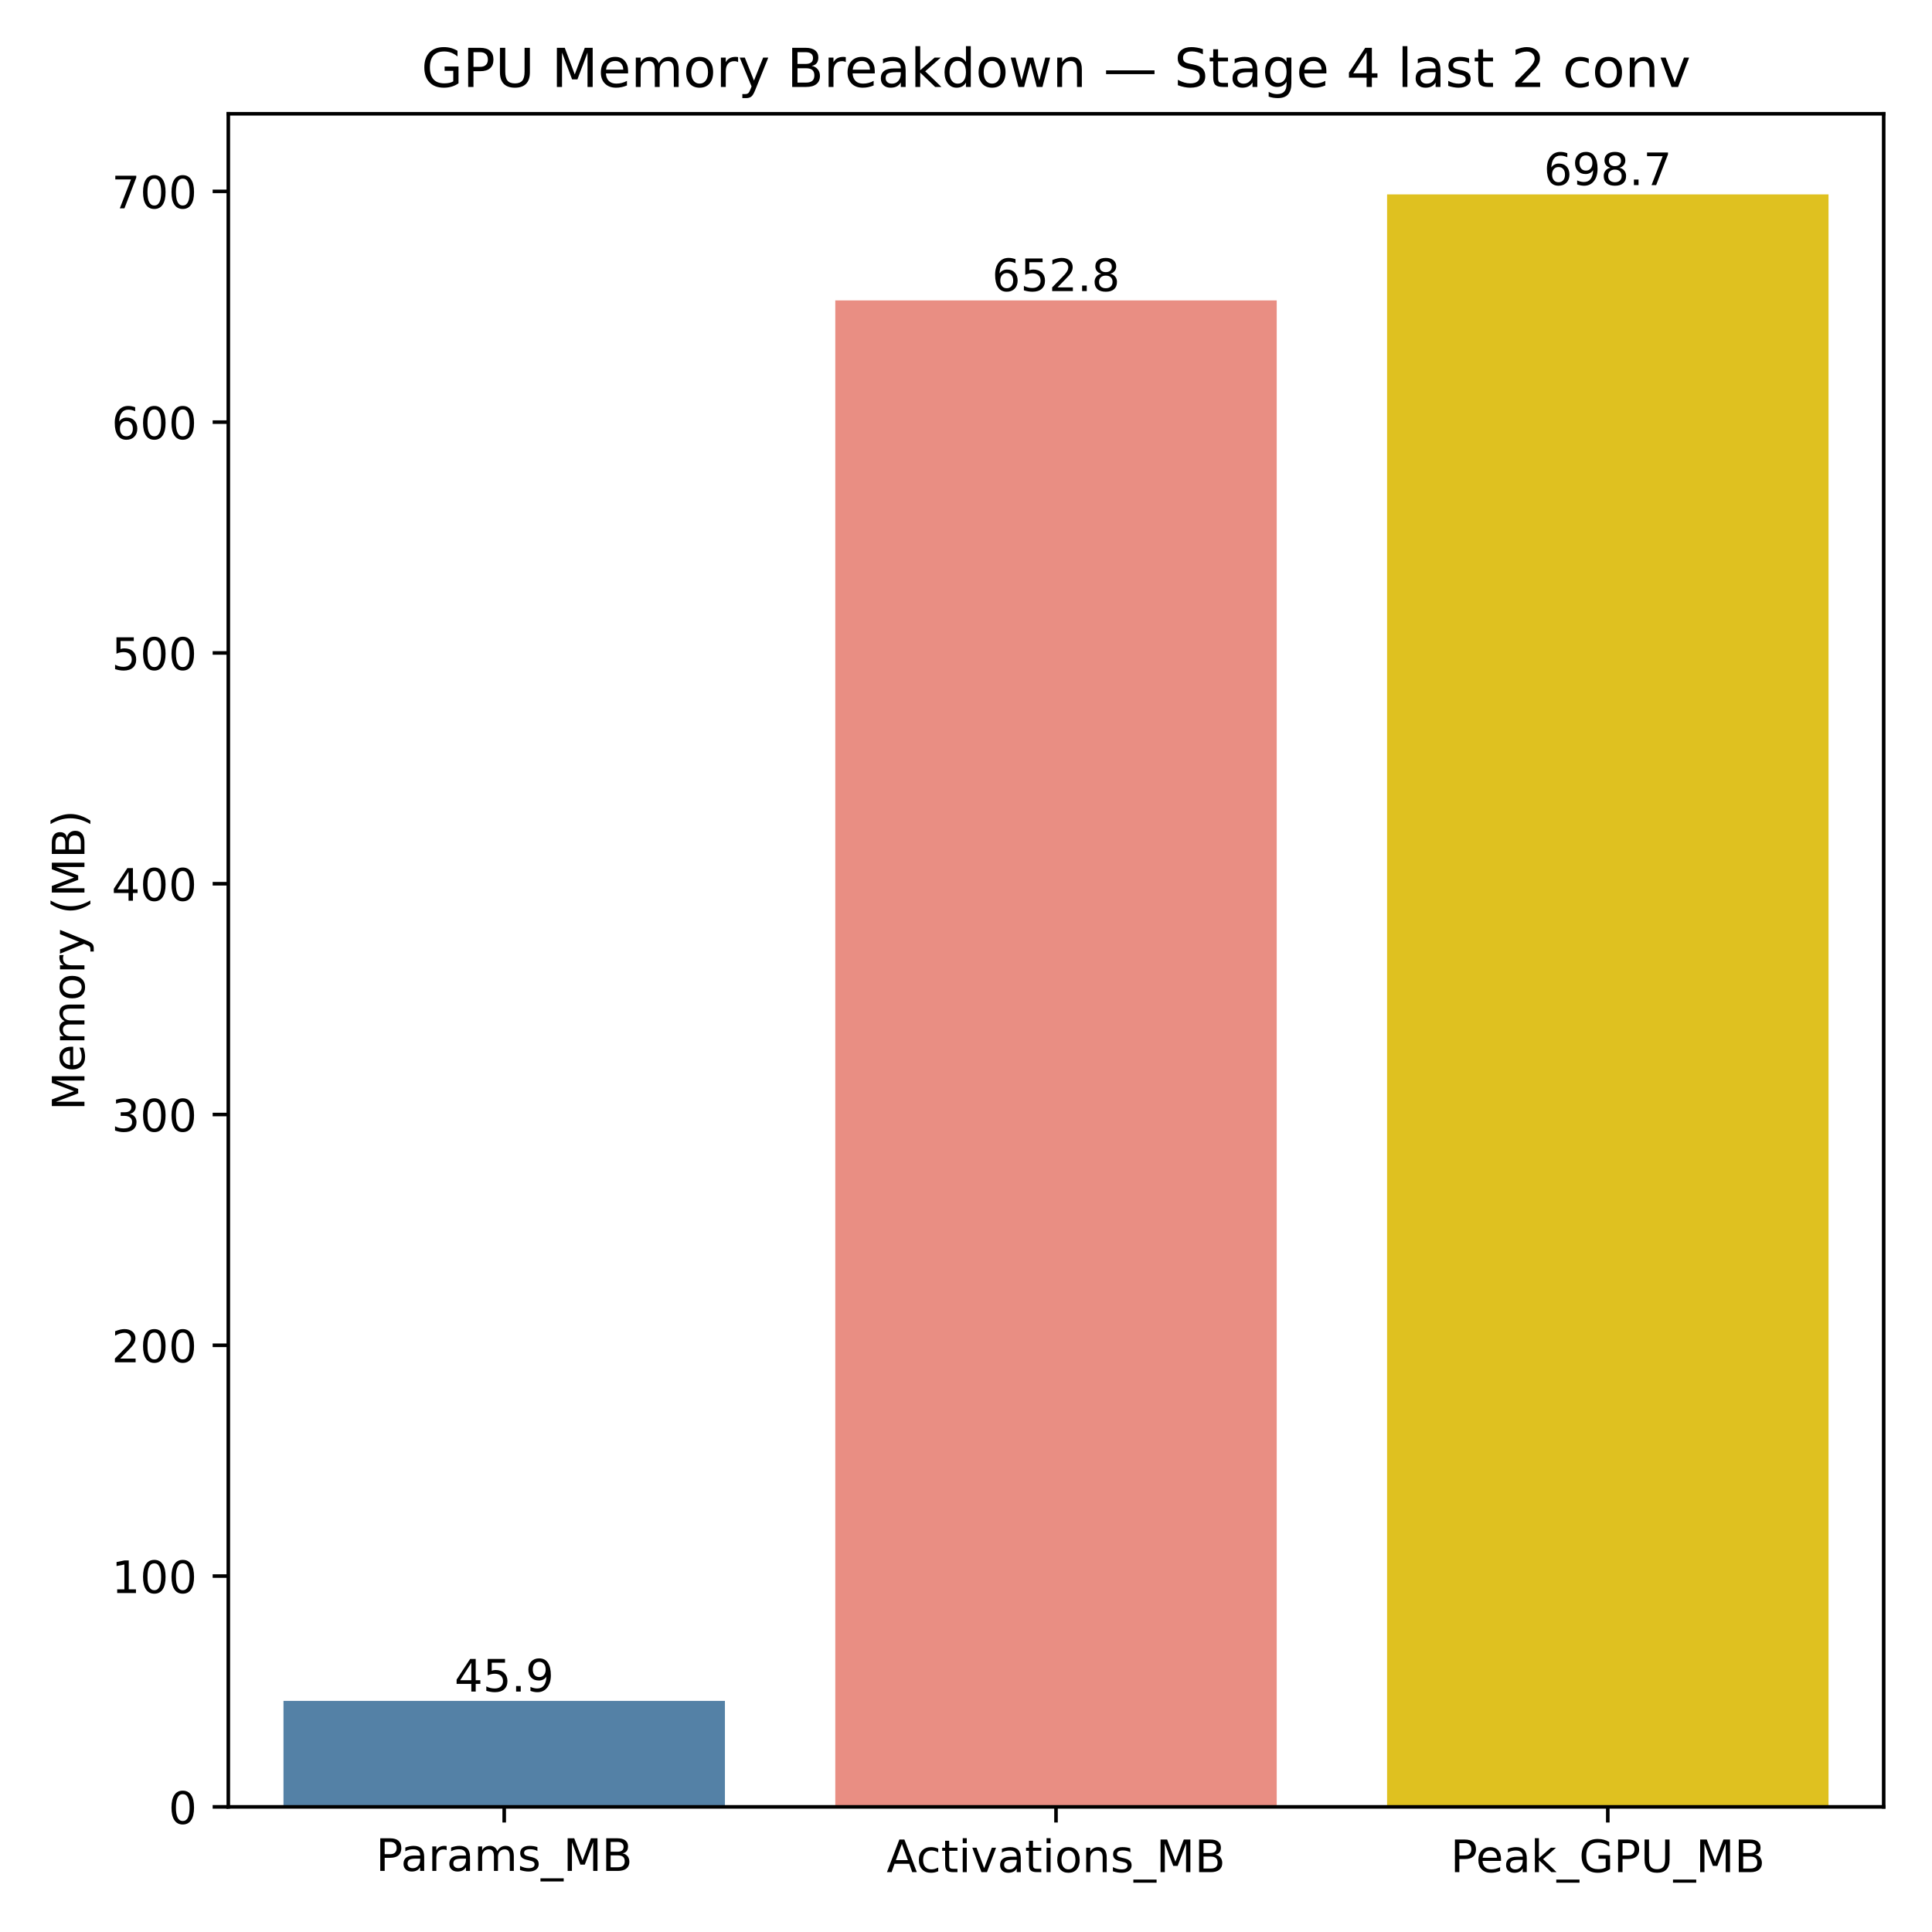
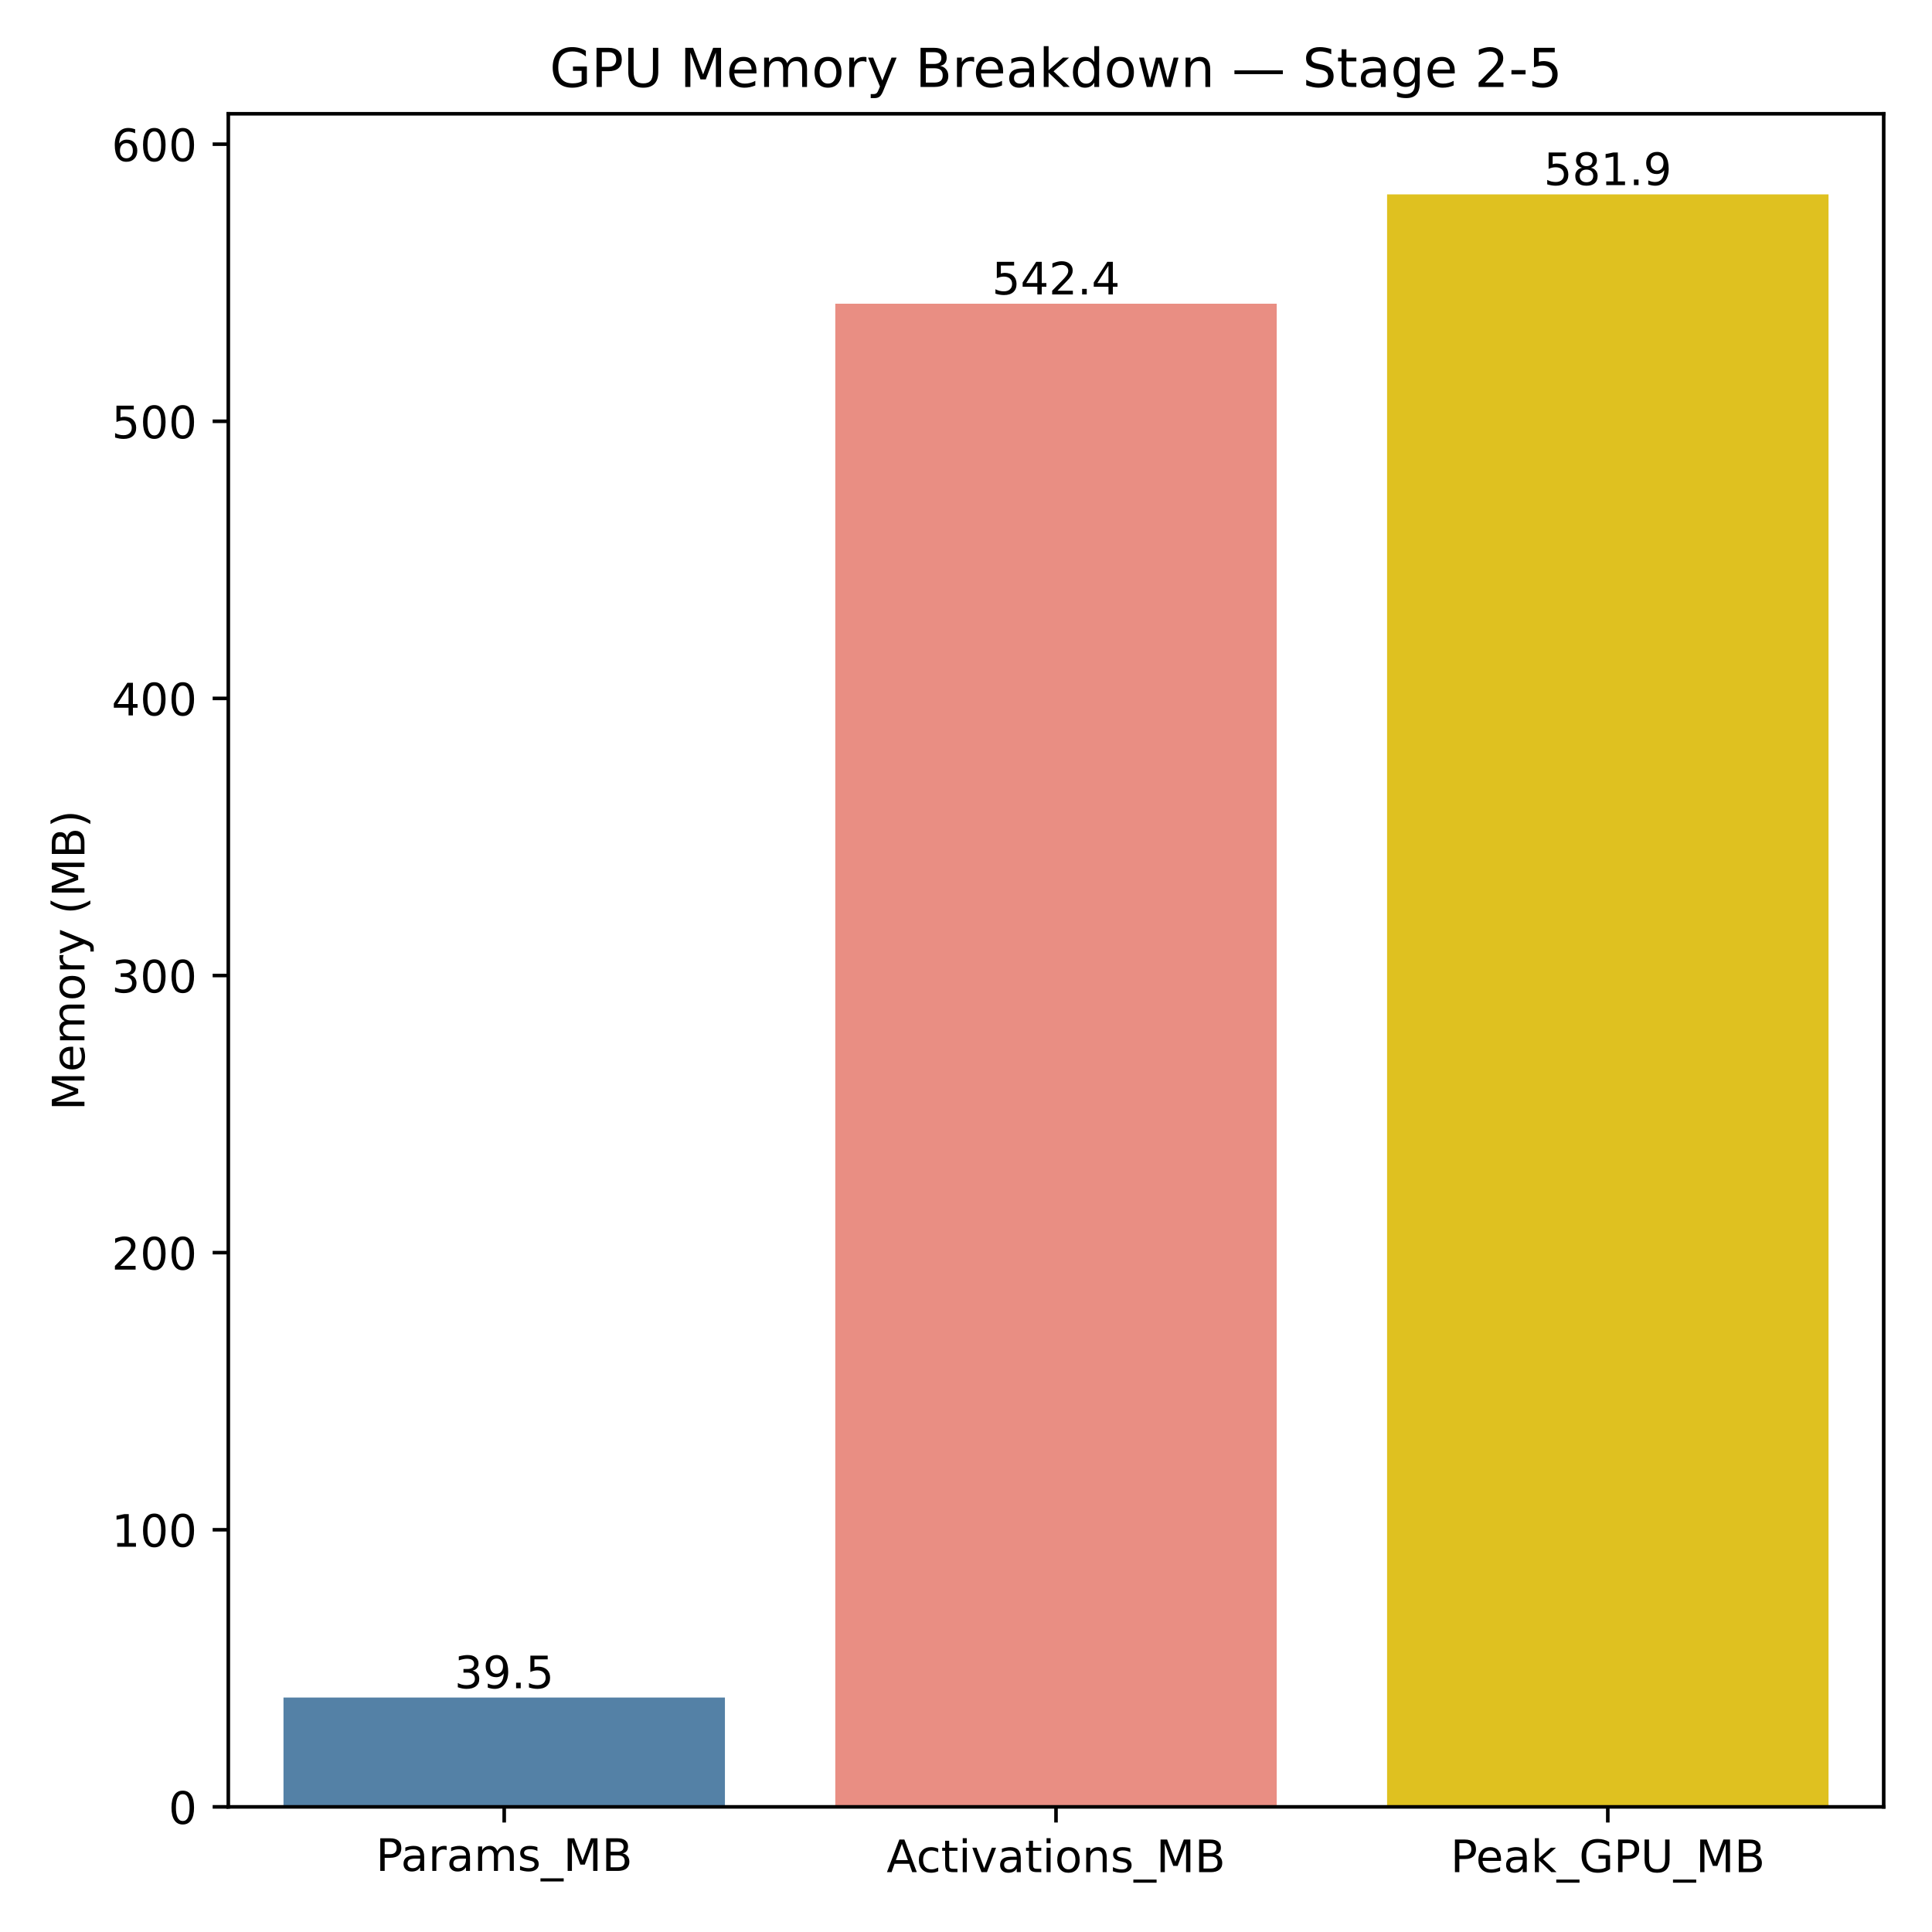
<svg xmlns="http://www.w3.org/2000/svg" xmlns:xlink="http://www.w3.org/1999/xlink" width="432pt" height="432pt" viewBox="0 0 432 432" version="1.1">
  <defs>
    <style type="text/css">*{stroke-linejoin: round; stroke-linecap: butt}</style>
  </defs>
  <g id="figure_1">
    <g id="patch_1">
      <path d="M 0 432  L 432 432  L 432 0  L 0 0  z " style="fill: #ffffff" />
    </g>
    <g id="axes_1">
      <g id="patch_2">
        <path d="M 51.05 404.019  L 421.2 404.019  L 421.2 25.44  L 51.05 25.44  z " style="fill: #ffffff" />
      </g>
      <g id="patch_3">
-         <path d="M 63.388 404.019  L 162.095 404.019  L 162.095 380.318  L 63.388 380.318  z " clip-path="url(#p3852031266)" style="fill: #5481a6" />
+         <path d="M 63.388 404.019  L 162.095 404.019  L 162.095 379.573  L 63.388 379.573  z " clip-path="url(#pa851dd2b0b)" style="fill: #5481a6" />
      </g>
      <g id="patch_4">
-         <path d="M 186.772 404.019  L 285.478 404.019  L 285.478 67.168  L 186.772 67.168  z " clip-path="url(#p3852031266)" style="fill: #e98e83" />
+         <path d="M 186.772 404.019  L 285.478 404.019  L 285.478 67.913  L 186.772 67.913  z " clip-path="url(#pa851dd2b0b)" style="fill: #e98e83" />
      </g>
      <g id="patch_5">
-         <path d="M 310.155 404.019  L 408.862 404.019  L 408.862 43.468  L 310.155 43.468  z " clip-path="url(#p3852031266)" style="fill: #dfc120" />
+         <path d="M 310.155 404.019  L 408.862 404.019  L 408.862 43.468  L 310.155 43.468  z " clip-path="url(#pa851dd2b0b)" style="fill: #dfc120" />
      </g>
      <g id="matplotlib.axis_1">
        <g id="xtick_1">
          <g id="line2d_1">
            <defs>
-               <path id="m371b051f26" d="M 0 0  L 0 3.5  " style="stroke: #000000; stroke-width: 0.8" />
+               <path id="m341313f82e" d="M 0 0  L 0 3.5  " style="stroke: #000000; stroke-width: 0.8" />
            </defs>
            <g>
-               <use xlink:href="#m371b051f26" x="112.742" y="404.019" style="stroke: #000000; stroke-width: 0.8" />
+               <use xlink:href="#m341313f82e" x="112.742" y="404.019" style="stroke: #000000; stroke-width: 0.8" />
            </g>
          </g>
          <g id="text_1">
            <g transform="translate(84.0487 418.3391) scale(0.1 -0.1)">
              <defs>
                <path id="DejaVuSans-50" d="M 1259 4147  L 1259 2394  L 2053 2394  Q 2494 2394 2734 2622  Q 2975 2850 2975 3272  Q 2975 3691 2734 3919  Q 2494 4147 2053 4147  L 1259 4147  z M 628 4666  L 2053 4666  Q 2838 4666 3239 4311  Q 3641 3956 3641 3272  Q 3641 2581 3239 2228  Q 2838 1875 2053 1875  L 1259 1875  L 1259 0  L 628 0  L 628 4666  z " transform="scale(0.015625)" />
                <path id="DejaVuSans-61" d="M 2194 1759  Q 1497 1759 1228 1600  Q 959 1441 959 1056  Q 959 750 1161 570  Q 1363 391 1709 391  Q 2188 391 2477 730  Q 2766 1069 2766 1631  L 2766 1759  L 2194 1759  z M 3341 1997  L 3341 0  L 2766 0  L 2766 531  Q 2569 213 2275 61  Q 1981 -91 1556 -91  Q 1019 -91 701 211  Q 384 513 384 1019  Q 384 1609 779 1909  Q 1175 2209 1959 2209  L 2766 2209  L 2766 2266  Q 2766 2663 2505 2880  Q 2244 3097 1772 3097  Q 1472 3097 1187 3025  Q 903 2953 641 2809  L 641 3341  Q 956 3463 1253 3523  Q 1550 3584 1831 3584  Q 2591 3584 2966 3190  Q 3341 2797 3341 1997  z " transform="scale(0.015625)" />
                <path id="DejaVuSans-72" d="M 2631 2963  Q 2534 3019 2420 3045  Q 2306 3072 2169 3072  Q 1681 3072 1420 2755  Q 1159 2438 1159 1844  L 1159 0  L 581 0  L 581 3500  L 1159 3500  L 1159 2956  Q 1341 3275 1631 3429  Q 1922 3584 2338 3584  Q 2397 3584 2469 3576  Q 2541 3569 2628 3553  L 2631 2963  z " transform="scale(0.015625)" />
                <path id="DejaVuSans-6d" d="M 3328 2828  Q 3544 3216 3844 3400  Q 4144 3584 4550 3584  Q 5097 3584 5394 3201  Q 5691 2819 5691 2113  L 5691 0  L 5113 0  L 5113 2094  Q 5113 2597 4934 2840  Q 4756 3084 4391 3084  Q 3944 3084 3684 2787  Q 3425 2491 3425 1978  L 3425 0  L 2847 0  L 2847 2094  Q 2847 2600 2669 2842  Q 2491 3084 2119 3084  Q 1678 3084 1418 2786  Q 1159 2488 1159 1978  L 1159 0  L 581 0  L 581 3500  L 1159 3500  L 1159 2956  Q 1356 3278 1631 3431  Q 1906 3584 2284 3584  Q 2666 3584 2933 3390  Q 3200 3197 3328 2828  z " transform="scale(0.015625)" />
                <path id="DejaVuSans-73" d="M 2834 3397  L 2834 2853  Q 2591 2978 2328 3040  Q 2066 3103 1784 3103  Q 1356 3103 1142 2972  Q 928 2841 928 2578  Q 928 2378 1081 2264  Q 1234 2150 1697 2047  L 1894 2003  Q 2506 1872 2764 1633  Q 3022 1394 3022 966  Q 3022 478 2636 193  Q 2250 -91 1575 -91  Q 1294 -91 989 -36  Q 684 19 347 128  L 347 722  Q 666 556 975 473  Q 1284 391 1588 391  Q 1994 391 2212 530  Q 2431 669 2431 922  Q 2431 1156 2273 1281  Q 2116 1406 1581 1522  L 1381 1569  Q 847 1681 609 1914  Q 372 2147 372 2553  Q 372 3047 722 3315  Q 1072 3584 1716 3584  Q 2034 3584 2315 3537  Q 2597 3491 2834 3397  z " transform="scale(0.015625)" />
                <path id="DejaVuSans-5f" d="M 3263 -1063  L 3263 -1509  L -63 -1509  L -63 -1063  L 3263 -1063  z " transform="scale(0.015625)" />
                <path id="DejaVuSans-4d" d="M 628 4666  L 1569 4666  L 2759 1491  L 3956 4666  L 4897 4666  L 4897 0  L 4281 0  L 4281 4097  L 3078 897  L 2444 897  L 1241 4097  L 1241 0  L 628 0  L 628 4666  z " transform="scale(0.015625)" />
                <path id="DejaVuSans-42" d="M 1259 2228  L 1259 519  L 2272 519  Q 2781 519 3026 730  Q 3272 941 3272 1375  Q 3272 1813 3026 2020  Q 2781 2228 2272 2228  L 1259 2228  z M 1259 4147  L 1259 2741  L 2194 2741  Q 2656 2741 2882 2914  Q 3109 3088 3109 3444  Q 3109 3797 2882 3972  Q 2656 4147 2194 4147  L 1259 4147  z M 628 4666  L 2241 4666  Q 2963 4666 3353 4366  Q 3744 4066 3744 3513  Q 3744 3084 3544 2831  Q 3344 2578 2956 2516  Q 3422 2416 3680 2098  Q 3938 1781 3938 1306  Q 3938 681 3513 340  Q 3088 0 2303 0  L 628 0  L 628 4666  z " transform="scale(0.015625)" />
              </defs>
              <use xlink:href="#DejaVuSans-50" />
              <use xlink:href="#DejaVuSans-61" transform="translate(55.80273 0)" />
              <use xlink:href="#DejaVuSans-72" transform="translate(117.082 0)" />
              <use xlink:href="#DejaVuSans-61" transform="translate(158.1953 0)" />
              <use xlink:href="#DejaVuSans-6d" transform="translate(219.4746 0)" />
              <use xlink:href="#DejaVuSans-73" transform="translate(316.8867 0)" />
              <use xlink:href="#DejaVuSans-5f" transform="translate(368.9863 0)" />
              <use xlink:href="#DejaVuSans-4d" transform="translate(418.9863 0)" />
              <use xlink:href="#DejaVuSans-42" transform="translate(505.2656 0)" />
            </g>
          </g>
        </g>
        <g id="xtick_2">
          <g id="line2d_2">
            <g>
-               <use xlink:href="#m371b051f26" x="236.125" y="404.019" style="stroke: #000000; stroke-width: 0.8" />
+               <use xlink:href="#m341313f82e" x="236.125" y="404.019" style="stroke: #000000; stroke-width: 0.8" />
            </g>
          </g>
          <g id="text_2">
            <g transform="translate(198.2438 418.6172) scale(0.1 -0.1)">
              <defs>
                <path id="DejaVuSans-41" d="M 2188 4044  L 1331 1722  L 3047 1722  L 2188 4044  z M 1831 4666  L 2547 4666  L 4325 0  L 3669 0  L 3244 1197  L 1141 1197  L 716 0  L 50 0  L 1831 4666  z " transform="scale(0.015625)" />
                <path id="DejaVuSans-63" d="M 3122 3366  L 3122 2828  Q 2878 2963 2633 3030  Q 2388 3097 2138 3097  Q 1578 3097 1268 2742  Q 959 2388 959 1747  Q 959 1106 1268 751  Q 1578 397 2138 397  Q 2388 397 2633 464  Q 2878 531 3122 666  L 3122 134  Q 2881 22 2623 -34  Q 2366 -91 2075 -91  Q 1284 -91 818 406  Q 353 903 353 1747  Q 353 2603 823 3093  Q 1294 3584 2113 3584  Q 2378 3584 2631 3529  Q 2884 3475 3122 3366  z " transform="scale(0.015625)" />
                <path id="DejaVuSans-74" d="M 1172 4494  L 1172 3500  L 2356 3500  L 2356 3053  L 1172 3053  L 1172 1153  Q 1172 725 1289 603  Q 1406 481 1766 481  L 2356 481  L 2356 0  L 1766 0  Q 1100 0 847 248  Q 594 497 594 1153  L 594 3053  L 172 3053  L 172 3500  L 594 3500  L 594 4494  L 1172 4494  z " transform="scale(0.015625)" />
                <path id="DejaVuSans-69" d="M 603 3500  L 1178 3500  L 1178 0  L 603 0  L 603 3500  z M 603 4863  L 1178 4863  L 1178 4134  L 603 4134  L 603 4863  z " transform="scale(0.015625)" />
                <path id="DejaVuSans-76" d="M 191 3500  L 800 3500  L 1894 563  L 2988 3500  L 3597 3500  L 2284 0  L 1503 0  L 191 3500  z " transform="scale(0.015625)" />
                <path id="DejaVuSans-6f" d="M 1959 3097  Q 1497 3097 1228 2736  Q 959 2375 959 1747  Q 959 1119 1226 758  Q 1494 397 1959 397  Q 2419 397 2687 759  Q 2956 1122 2956 1747  Q 2956 2369 2687 2733  Q 2419 3097 1959 3097  z M 1959 3584  Q 2709 3584 3137 3096  Q 3566 2609 3566 1747  Q 3566 888 3137 398  Q 2709 -91 1959 -91  Q 1206 -91 779 398  Q 353 888 353 1747  Q 353 2609 779 3096  Q 1206 3584 1959 3584  z " transform="scale(0.015625)" />
                <path id="DejaVuSans-6e" d="M 3513 2113  L 3513 0  L 2938 0  L 2938 2094  Q 2938 2591 2744 2837  Q 2550 3084 2163 3084  Q 1697 3084 1428 2787  Q 1159 2491 1159 1978  L 1159 0  L 581 0  L 581 3500  L 1159 3500  L 1159 2956  Q 1366 3272 1645 3428  Q 1925 3584 2291 3584  Q 2894 3584 3203 3211  Q 3513 2838 3513 2113  z " transform="scale(0.015625)" />
              </defs>
              <use xlink:href="#DejaVuSans-41" />
              <use xlink:href="#DejaVuSans-63" transform="translate(66.6582 0)" />
              <use xlink:href="#DejaVuSans-74" transform="translate(121.6387 0)" />
              <use xlink:href="#DejaVuSans-69" transform="translate(160.8477 0)" />
              <use xlink:href="#DejaVuSans-76" transform="translate(188.6309 0)" />
              <use xlink:href="#DejaVuSans-61" transform="translate(247.8105 0)" />
              <use xlink:href="#DejaVuSans-74" transform="translate(309.0898 0)" />
              <use xlink:href="#DejaVuSans-69" transform="translate(348.2988 0)" />
              <use xlink:href="#DejaVuSans-6f" transform="translate(376.082 0)" />
              <use xlink:href="#DejaVuSans-6e" transform="translate(437.2637 0)" />
              <use xlink:href="#DejaVuSans-73" transform="translate(500.6426 0)" />
              <use xlink:href="#DejaVuSans-5f" transform="translate(552.7422 0)" />
              <use xlink:href="#DejaVuSans-4d" transform="translate(602.7422 0)" />
              <use xlink:href="#DejaVuSans-42" transform="translate(689.0215 0)" />
            </g>
          </g>
        </g>
        <g id="xtick_3">
          <g id="line2d_3">
            <g>
-               <use xlink:href="#m371b051f26" x="359.508" y="404.019" style="stroke: #000000; stroke-width: 0.8" />
+               <use xlink:href="#m341313f82e" x="359.508" y="404.019" style="stroke: #000000; stroke-width: 0.8" />
            </g>
          </g>
          <g id="text_3">
            <g transform="translate(324.3458 418.6172) scale(0.1 -0.1)">
              <defs>
                <path id="DejaVuSans-65" d="M 3597 1894  L 3597 1613  L 953 1613  Q 991 1019 1311 708  Q 1631 397 2203 397  Q 2534 397 2845 478  Q 3156 559 3463 722  L 3463 178  Q 3153 47 2828 -22  Q 2503 -91 2169 -91  Q 1331 -91 842 396  Q 353 884 353 1716  Q 353 2575 817 3079  Q 1281 3584 2069 3584  Q 2775 3584 3186 3129  Q 3597 2675 3597 1894  z M 3022 2063  Q 3016 2534 2758 2815  Q 2500 3097 2075 3097  Q 1594 3097 1305 2825  Q 1016 2553 972 2059  L 3022 2063  z " transform="scale(0.015625)" />
                <path id="DejaVuSans-6b" d="M 581 4863  L 1159 4863  L 1159 1991  L 2875 3500  L 3609 3500  L 1753 1863  L 3688 0  L 2938 0  L 1159 1709  L 1159 0  L 581 0  L 581 4863  z " transform="scale(0.015625)" />
                <path id="DejaVuSans-47" d="M 3809 666  L 3809 1919  L 2778 1919  L 2778 2438  L 4434 2438  L 4434 434  Q 4069 175 3628 42  Q 3188 -91 2688 -91  Q 1594 -91 976 548  Q 359 1188 359 2328  Q 359 3472 976 4111  Q 1594 4750 2688 4750  Q 3144 4750 3555 4637  Q 3966 4525 4313 4306  L 4313 3634  Q 3963 3931 3569 4081  Q 3175 4231 2741 4231  Q 1884 4231 1454 3753  Q 1025 3275 1025 2328  Q 1025 1384 1454 906  Q 1884 428 2741 428  Q 3075 428 3337 486  Q 3600 544 3809 666  z " transform="scale(0.015625)" />
                <path id="DejaVuSans-55" d="M 556 4666  L 1191 4666  L 1191 1831  Q 1191 1081 1462 751  Q 1734 422 2344 422  Q 2950 422 3222 751  Q 3494 1081 3494 1831  L 3494 4666  L 4128 4666  L 4128 1753  Q 4128 841 3676 375  Q 3225 -91 2344 -91  Q 1459 -91 1007 375  Q 556 841 556 1753  L 556 4666  z " transform="scale(0.015625)" />
              </defs>
              <use xlink:href="#DejaVuSans-50" />
              <use xlink:href="#DejaVuSans-65" transform="translate(56.67773 0)" />
              <use xlink:href="#DejaVuSans-61" transform="translate(118.2012 0)" />
              <use xlink:href="#DejaVuSans-6b" transform="translate(179.4805 0)" />
              <use xlink:href="#DejaVuSans-5f" transform="translate(237.3906 0)" />
              <use xlink:href="#DejaVuSans-47" transform="translate(287.3906 0)" />
              <use xlink:href="#DejaVuSans-50" transform="translate(364.8809 0)" />
              <use xlink:href="#DejaVuSans-55" transform="translate(425.1836 0)" />
              <use xlink:href="#DejaVuSans-5f" transform="translate(498.377 0)" />
              <use xlink:href="#DejaVuSans-4d" transform="translate(548.377 0)" />
              <use xlink:href="#DejaVuSans-42" transform="translate(634.6562 0)" />
            </g>
          </g>
        </g>
      </g>
      <g id="matplotlib.axis_2">
        <g id="ytick_1">
          <g id="line2d_4">
            <defs>
-               <path id="m46abe84f89" d="M 0 0  L -3.5 0  " style="stroke: #000000; stroke-width: 0.8" />
+               <path id="m29f3d8c4ee" d="M 0 0  L -3.5 0  " style="stroke: #000000; stroke-width: 0.8" />
            </defs>
            <g>
-               <use xlink:href="#m46abe84f89" x="51.05" y="404.019" style="stroke: #000000; stroke-width: 0.8" />
+               <use xlink:href="#m29f3d8c4ee" x="51.05" y="404.019" style="stroke: #000000; stroke-width: 0.8" />
            </g>
          </g>
          <g id="text_4">
            <g transform="translate(37.6875 407.818) scale(0.1 -0.1)">
              <defs>
                <path id="DejaVuSans-30" d="M 2034 4250  Q 1547 4250 1301 3770  Q 1056 3291 1056 2328  Q 1056 1369 1301 889  Q 1547 409 2034 409  Q 2525 409 2770 889  Q 3016 1369 3016 2328  Q 3016 3291 2770 3770  Q 2525 4250 2034 4250  z M 2034 4750  Q 2819 4750 3233 4129  Q 3647 3509 3647 2328  Q 3647 1150 3233 529  Q 2819 -91 2034 -91  Q 1250 -91 836 529  Q 422 1150 422 2328  Q 422 3509 836 4129  Q 1250 4750 2034 4750  z " transform="scale(0.015625)" />
              </defs>
              <use xlink:href="#DejaVuSans-30" />
            </g>
          </g>
        </g>
        <g id="ytick_2">
          <g id="line2d_5">
            <g>
-               <use xlink:href="#m46abe84f89" x="51.05" y="352.414" style="stroke: #000000; stroke-width: 0.8" />
+               <use xlink:href="#m29f3d8c4ee" x="51.05" y="342.055" style="stroke: #000000; stroke-width: 0.8" />
            </g>
          </g>
          <g id="text_5">
-             <g transform="translate(24.9625 356.2136) scale(0.1 -0.1)">
+             <g transform="translate(24.9625 345.8544) scale(0.1 -0.1)">
              <defs>
                <path id="DejaVuSans-31" d="M 794 531  L 1825 531  L 1825 4091  L 703 3866  L 703 4441  L 1819 4666  L 2450 4666  L 2450 531  L 3481 531  L 3481 0  L 794 0  L 794 531  z " transform="scale(0.015625)" />
              </defs>
              <use xlink:href="#DejaVuSans-31" />
              <use xlink:href="#DejaVuSans-30" transform="translate(63.62305 0)" />
              <use xlink:href="#DejaVuSans-30" transform="translate(127.2461 0)" />
            </g>
          </g>
        </g>
        <g id="ytick_3">
          <g id="line2d_6">
            <g>
-               <use xlink:href="#m46abe84f89" x="51.05" y="300.81" style="stroke: #000000; stroke-width: 0.8" />
+               <use xlink:href="#m29f3d8c4ee" x="51.05" y="280.092" style="stroke: #000000; stroke-width: 0.8" />
            </g>
          </g>
          <g id="text_6">
-             <g transform="translate(24.9625 304.6091) scale(0.1 -0.1)">
+             <g transform="translate(24.9625 283.8908) scale(0.1 -0.1)">
              <defs>
                <path id="DejaVuSans-32" d="M 1228 531  L 3431 531  L 3431 0  L 469 0  L 469 531  Q 828 903 1448 1529  Q 2069 2156 2228 2338  Q 2531 2678 2651 2914  Q 2772 3150 2772 3378  Q 2772 3750 2511 3984  Q 2250 4219 1831 4219  Q 1534 4219 1204 4116  Q 875 4013 500 3803  L 500 4441  Q 881 4594 1212 4672  Q 1544 4750 1819 4750  Q 2544 4750 2975 4387  Q 3406 4025 3406 3419  Q 3406 3131 3298 2873  Q 3191 2616 2906 2266  Q 2828 2175 2409 1742  Q 1991 1309 1228 531  z " transform="scale(0.015625)" />
              </defs>
              <use xlink:href="#DejaVuSans-32" />
              <use xlink:href="#DejaVuSans-30" transform="translate(63.62305 0)" />
              <use xlink:href="#DejaVuSans-30" transform="translate(127.2461 0)" />
            </g>
          </g>
        </g>
        <g id="ytick_4">
          <g id="line2d_7">
            <g>
-               <use xlink:href="#m46abe84f89" x="51.05" y="249.206" style="stroke: #000000; stroke-width: 0.8" />
+               <use xlink:href="#m29f3d8c4ee" x="51.05" y="218.128" style="stroke: #000000; stroke-width: 0.8" />
            </g>
          </g>
          <g id="text_7">
-             <g transform="translate(24.9625 253.0047) scale(0.1 -0.1)">
+             <g transform="translate(24.9625 221.9271) scale(0.1 -0.1)">
              <defs>
                <path id="DejaVuSans-33" d="M 2597 2516  Q 3050 2419 3304 2112  Q 3559 1806 3559 1356  Q 3559 666 3084 287  Q 2609 -91 1734 -91  Q 1441 -91 1130 -33  Q 819 25 488 141  L 488 750  Q 750 597 1062 519  Q 1375 441 1716 441  Q 2309 441 2620 675  Q 2931 909 2931 1356  Q 2931 1769 2642 2001  Q 2353 2234 1838 2234  L 1294 2234  L 1294 2753  L 1863 2753  Q 2328 2753 2575 2939  Q 2822 3125 2822 3475  Q 2822 3834 2567 4026  Q 2313 4219 1838 4219  Q 1578 4219 1281 4162  Q 984 4106 628 3988  L 628 4550  Q 988 4650 1302 4700  Q 1616 4750 1894 4750  Q 2613 4750 3031 4423  Q 3450 4097 3450 3541  Q 3450 3153 3228 2886  Q 3006 2619 2597 2516  z " transform="scale(0.015625)" />
              </defs>
              <use xlink:href="#DejaVuSans-33" />
              <use xlink:href="#DejaVuSans-30" transform="translate(63.62305 0)" />
              <use xlink:href="#DejaVuSans-30" transform="translate(127.2461 0)" />
            </g>
          </g>
        </g>
        <g id="ytick_5">
          <g id="line2d_8">
            <g>
-               <use xlink:href="#m46abe84f89" x="51.05" y="197.601" style="stroke: #000000; stroke-width: 0.8" />
+               <use xlink:href="#m29f3d8c4ee" x="51.05" y="156.164" style="stroke: #000000; stroke-width: 0.8" />
            </g>
          </g>
          <g id="text_8">
-             <g transform="translate(24.9625 201.4003) scale(0.1 -0.1)">
+             <g transform="translate(24.9625 159.9635) scale(0.1 -0.1)">
              <defs>
                <path id="DejaVuSans-34" d="M 2419 4116  L 825 1625  L 2419 1625  L 2419 4116  z M 2253 4666  L 3047 4666  L 3047 1625  L 3713 1625  L 3713 1100  L 3047 1100  L 3047 0  L 2419 0  L 2419 1100  L 313 1100  L 313 1709  L 2253 4666  z " transform="scale(0.015625)" />
              </defs>
              <use xlink:href="#DejaVuSans-34" />
              <use xlink:href="#DejaVuSans-30" transform="translate(63.62305 0)" />
              <use xlink:href="#DejaVuSans-30" transform="translate(127.2461 0)" />
            </g>
          </g>
        </g>
        <g id="ytick_6">
          <g id="line2d_9">
            <g>
-               <use xlink:href="#m46abe84f89" x="51.05" y="145.997" style="stroke: #000000; stroke-width: 0.8" />
+               <use xlink:href="#m29f3d8c4ee" x="51.05" y="94.201" style="stroke: #000000; stroke-width: 0.8" />
            </g>
          </g>
          <g id="text_9">
-             <g transform="translate(24.9625 149.7959) scale(0.1 -0.1)">
+             <g transform="translate(24.9625 97.99992) scale(0.1 -0.1)">
              <defs>
                <path id="DejaVuSans-35" d="M 691 4666  L 3169 4666  L 3169 4134  L 1269 4134  L 1269 2991  Q 1406 3038 1543 3061  Q 1681 3084 1819 3084  Q 2600 3084 3056 2656  Q 3513 2228 3513 1497  Q 3513 744 3044 326  Q 2575 -91 1722 -91  Q 1428 -91 1123 -41  Q 819 9 494 109  L 494 744  Q 775 591 1075 516  Q 1375 441 1709 441  Q 2250 441 2565 725  Q 2881 1009 2881 1497  Q 2881 1984 2565 2268  Q 2250 2553 1709 2553  Q 1456 2553 1204 2497  Q 953 2441 691 2322  L 691 4666  z " transform="scale(0.015625)" />
              </defs>
              <use xlink:href="#DejaVuSans-35" />
              <use xlink:href="#DejaVuSans-30" transform="translate(63.62305 0)" />
              <use xlink:href="#DejaVuSans-30" transform="translate(127.2461 0)" />
            </g>
          </g>
        </g>
        <g id="ytick_7">
          <g id="line2d_10">
            <g>
-               <use xlink:href="#m46abe84f89" x="51.05" y="94.392" style="stroke: #000000; stroke-width: 0.8" />
+               <use xlink:href="#m29f3d8c4ee" x="51.05" y="32.237" style="stroke: #000000; stroke-width: 0.8" />
            </g>
          </g>
          <g id="text_10">
-             <g transform="translate(24.9625 98.1915) scale(0.1 -0.1)">
+             <g transform="translate(24.9625 36.03632) scale(0.1 -0.1)">
              <defs>
                <path id="DejaVuSans-36" d="M 2113 2584  Q 1688 2584 1439 2293  Q 1191 2003 1191 1497  Q 1191 994 1439 701  Q 1688 409 2113 409  Q 2538 409 2786 701  Q 3034 994 3034 1497  Q 3034 2003 2786 2293  Q 2538 2584 2113 2584  z M 3366 4563  L 3366 3988  Q 3128 4100 2886 4159  Q 2644 4219 2406 4219  Q 1781 4219 1451 3797  Q 1122 3375 1075 2522  Q 1259 2794 1537 2939  Q 1816 3084 2150 3084  Q 2853 3084 3261 2657  Q 3669 2231 3669 1497  Q 3669 778 3244 343  Q 2819 -91 2113 -91  Q 1303 -91 875 529  Q 447 1150 447 2328  Q 447 3434 972 4092  Q 1497 4750 2381 4750  Q 2619 4750 2861 4703  Q 3103 4656 3366 4563  z " transform="scale(0.015625)" />
              </defs>
              <use xlink:href="#DejaVuSans-36" />
              <use xlink:href="#DejaVuSans-30" transform="translate(63.62305 0)" />
              <use xlink:href="#DejaVuSans-30" transform="translate(127.2461 0)" />
            </g>
          </g>
        </g>
-         <g id="ytick_8">
-           <g id="line2d_11">
-             <g>
-               <use xlink:href="#m46abe84f89" x="51.05" y="42.788" style="stroke: #000000; stroke-width: 0.8" />
-             </g>
-           </g>
-           <g id="text_11">
-             <g transform="translate(24.9625 46.58709) scale(0.1 -0.1)">
-               <defs>
-                 <path id="DejaVuSans-37" d="M 525 4666  L 3525 4666  L 3525 4397  L 1831 0  L 1172 0  L 2766 4134  L 525 4134  L 525 4666  z " transform="scale(0.015625)" />
-               </defs>
-               <use xlink:href="#DejaVuSans-37" />
-               <use xlink:href="#DejaVuSans-30" transform="translate(63.62305 0)" />
-               <use xlink:href="#DejaVuSans-30" transform="translate(127.2461 0)" />
-             </g>
-           </g>
-         </g>
-         <g id="text_12">
+         <g id="text_11">
          <g transform="translate(18.88281 248.2997) rotate(-90) scale(0.1 -0.1)">
            <defs>
              <path id="DejaVuSans-79" d="M 2059 -325  Q 1816 -950 1584 -1140  Q 1353 -1331 966 -1331  L 506 -1331  L 506 -850  L 844 -850  Q 1081 -850 1212 -737  Q 1344 -625 1503 -206  L 1606 56  L 191 3500  L 800 3500  L 1894 763  L 2988 3500  L 3597 3500  L 2059 -325  z " transform="scale(0.015625)" />
              <path id="DejaVuSans-20" transform="scale(0.015625)" />
              <path id="DejaVuSans-28" d="M 1984 4856  Q 1566 4138 1362 3434  Q 1159 2731 1159 2009  Q 1159 1288 1364 580  Q 1569 -128 1984 -844  L 1484 -844  Q 1016 -109 783 600  Q 550 1309 550 2009  Q 550 2706 781 3412  Q 1013 4119 1484 4856  L 1984 4856  z " transform="scale(0.015625)" />
              <path id="DejaVuSans-29" d="M 513 4856  L 1013 4856  Q 1481 4119 1714 3412  Q 1947 2706 1947 2009  Q 1947 1309 1714 600  Q 1481 -109 1013 -844  L 513 -844  Q 928 -128 1133 580  Q 1338 1288 1338 2009  Q 1338 2731 1133 3434  Q 928 4138 513 4856  z " transform="scale(0.015625)" />
            </defs>
            <use xlink:href="#DejaVuSans-4d" />
            <use xlink:href="#DejaVuSans-65" transform="translate(86.2793 0)" />
            <use xlink:href="#DejaVuSans-6d" transform="translate(147.8027 0)" />
            <use xlink:href="#DejaVuSans-6f" transform="translate(245.2148 0)" />
            <use xlink:href="#DejaVuSans-72" transform="translate(306.3965 0)" />
            <use xlink:href="#DejaVuSans-79" transform="translate(347.5098 0)" />
            <use xlink:href="#DejaVuSans-20" transform="translate(406.6895 0)" />
            <use xlink:href="#DejaVuSans-28" transform="translate(438.4766 0)" />
            <use xlink:href="#DejaVuSans-4d" transform="translate(477.4902 0)" />
            <use xlink:href="#DejaVuSans-42" transform="translate(563.7695 0)" />
            <use xlink:href="#DejaVuSans-29" transform="translate(632.373 0)" />
          </g>
        </g>
      </g>
+       <g id="line2d_11">
+         <path clip-path="url(#pa851dd2b0b)" style="fill: none; stroke: #424242; stroke-width: 2.25; stroke-linecap: square" />
+       </g>
      <g id="line2d_12">
-         <path clip-path="url(#p3852031266)" style="fill: none; stroke: #424242; stroke-width: 2.25; stroke-linecap: square" />
+         <path clip-path="url(#pa851dd2b0b)" style="fill: none; stroke: #424242; stroke-width: 2.25; stroke-linecap: square" />
      </g>
      <g id="line2d_13">
-         <path clip-path="url(#p3852031266)" style="fill: none; stroke: #424242; stroke-width: 2.25; stroke-linecap: square" />
-       </g>
-       <g id="line2d_14">
-         <path clip-path="url(#p3852031266)" style="fill: none; stroke: #424242; stroke-width: 2.25; stroke-linecap: square" />
+         <path clip-path="url(#pa851dd2b0b)" style="fill: none; stroke: #424242; stroke-width: 2.25; stroke-linecap: square" />
      </g>
      <g id="patch_6">
        <path d="M 51.05 404.019  L 51.05 25.44  " style="fill: none; stroke: #000000; stroke-width: 0.8; stroke-linejoin: miter; stroke-linecap: square" />
      </g>
      <g id="patch_7">
        <path d="M 421.2 404.019  L 421.2 25.44  " style="fill: none; stroke: #000000; stroke-width: 0.8; stroke-linejoin: miter; stroke-linecap: square" />
      </g>
      <g id="patch_8">
        <path d="M 51.05 404.019  L 421.2 404.019  " style="fill: none; stroke: #000000; stroke-width: 0.8; stroke-linejoin: miter; stroke-linecap: square" />
      </g>
      <g id="patch_9">
        <path d="M 51.05 25.44  L 421.2 25.44  " style="fill: none; stroke: #000000; stroke-width: 0.8; stroke-linejoin: miter; stroke-linecap: square" />
      </g>
+       <g id="text_12">
+         <g transform="translate(101.6089 377.4933) scale(0.1 -0.1)">
+           <defs>
+             <path id="DejaVuSans-39" d="M 703 97  L 703 672  Q 941 559 1184 500  Q 1428 441 1663 441  Q 2288 441 2617 861  Q 2947 1281 2994 2138  Q 2813 1869 2534 1725  Q 2256 1581 1919 1581  Q 1219 1581 811 2004  Q 403 2428 403 3163  Q 403 3881 828 4315  Q 1253 4750 1959 4750  Q 2769 4750 3195 4129  Q 3622 3509 3622 2328  Q 3622 1225 3098 567  Q 2575 -91 1691 -91  Q 1453 -91 1209 -44  Q 966 3 703 97  z M 1959 2075  Q 2384 2075 2632 2365  Q 2881 2656 2881 3163  Q 2881 3666 2632 3958  Q 2384 4250 1959 4250  Q 1534 4250 1286 3958  Q 1038 3666 1038 3163  Q 1038 2656 1286 2365  Q 1534 2075 1959 2075  z " transform="scale(0.015625)" />
+             <path id="DejaVuSans-2e" d="M 684 794  L 1344 794  L 1344 0  L 684 0  L 684 794  z " transform="scale(0.015625)" />
+           </defs>
+           <use xlink:href="#DejaVuSans-33" />
+           <use xlink:href="#DejaVuSans-39" transform="translate(63.62305 0)" />
+           <use xlink:href="#DejaVuSans-2e" transform="translate(127.2461 0)" />
+           <use xlink:href="#DejaVuSans-35" transform="translate(159.0332 0)" />
+         </g>
+       </g>
      <g id="text_13">
-         <g transform="translate(101.6089 378.2388) scale(0.1 -0.1)">
-           <defs>
-             <path id="DejaVuSans-2e" d="M 684 794  L 1344 794  L 1344 0  L 684 0  L 684 794  z " transform="scale(0.015625)" />
-             <path id="DejaVuSans-39" d="M 703 97  L 703 672  Q 941 559 1184 500  Q 1428 441 1663 441  Q 2288 441 2617 861  Q 2947 1281 2994 2138  Q 2813 1869 2534 1725  Q 2256 1581 1919 1581  Q 1219 1581 811 2004  Q 403 2428 403 3163  Q 403 3881 828 4315  Q 1253 4750 1959 4750  Q 2769 4750 3195 4129  Q 3622 3509 3622 2328  Q 3622 1225 3098 567  Q 2575 -91 1691 -91  Q 1453 -91 1209 -44  Q 966 3 703 97  z M 1959 2075  Q 2384 2075 2632 2365  Q 2881 2656 2881 3163  Q 2881 3666 2632 3958  Q 2384 4250 1959 4250  Q 1534 4250 1286 3958  Q 1038 3666 1038 3163  Q 1038 2656 1286 2365  Q 1534 2075 1959 2075  z " transform="scale(0.015625)" />
-           </defs>
-           <use xlink:href="#DejaVuSans-34" />
-           <use xlink:href="#DejaVuSans-35" transform="translate(63.62305 0)" />
-           <use xlink:href="#DejaVuSans-2e" transform="translate(127.2461 0)" />
-           <use xlink:href="#DejaVuSans-39" transform="translate(159.0332 0)" />
+         <g transform="translate(221.8109 65.83368) scale(0.1 -0.1)">
+           <use xlink:href="#DejaVuSans-35" />
+           <use xlink:href="#DejaVuSans-34" transform="translate(63.62305 0)" />
+           <use xlink:href="#DejaVuSans-32" transform="translate(127.2461 0)" />
+           <use xlink:href="#DejaVuSans-2e" transform="translate(190.8691 0)" />
+           <use xlink:href="#DejaVuSans-34" transform="translate(222.6562 0)" />
        </g>
      </g>
      <g id="text_14">
-         <g transform="translate(221.8109 65.08814) scale(0.1 -0.1)">
+         <g transform="translate(345.1943 41.38787) scale(0.1 -0.1)">
          <defs>
            <path id="DejaVuSans-38" d="M 2034 2216  Q 1584 2216 1326 1975  Q 1069 1734 1069 1313  Q 1069 891 1326 650  Q 1584 409 2034 409  Q 2484 409 2743 651  Q 3003 894 3003 1313  Q 3003 1734 2745 1975  Q 2488 2216 2034 2216  z M 1403 2484  Q 997 2584 770 2862  Q 544 3141 544 3541  Q 544 4100 942 4425  Q 1341 4750 2034 4750  Q 2731 4750 3128 4425  Q 3525 4100 3525 3541  Q 3525 3141 3298 2862  Q 3072 2584 2669 2484  Q 3125 2378 3379 2068  Q 3634 1759 3634 1313  Q 3634 634 3220 271  Q 2806 -91 2034 -91  Q 1263 -91 848 271  Q 434 634 434 1313  Q 434 1759 690 2068  Q 947 2378 1403 2484  z M 1172 3481  Q 1172 3119 1398 2916  Q 1625 2713 2034 2713  Q 2441 2713 2670 2916  Q 2900 3119 2900 3481  Q 2900 3844 2670 4047  Q 2441 4250 2034 4250  Q 1625 4250 1398 4047  Q 1172 3844 1172 3481  z " transform="scale(0.015625)" />
          </defs>
-           <use xlink:href="#DejaVuSans-36" />
-           <use xlink:href="#DejaVuSans-35" transform="translate(63.62305 0)" />
-           <use xlink:href="#DejaVuSans-32" transform="translate(127.2461 0)" />
+           <use xlink:href="#DejaVuSans-35" />
+           <use xlink:href="#DejaVuSans-38" transform="translate(63.62305 0)" />
+           <use xlink:href="#DejaVuSans-31" transform="translate(127.2461 0)" />
          <use xlink:href="#DejaVuSans-2e" transform="translate(190.8691 0)" />
-           <use xlink:href="#DejaVuSans-38" transform="translate(222.6562 0)" />
+           <use xlink:href="#DejaVuSans-39" transform="translate(222.6562 0)" />
        </g>
      </g>
      <g id="text_15">
-         <g transform="translate(345.1943 41.38787) scale(0.1 -0.1)">
-           <use xlink:href="#DejaVuSans-36" />
-           <use xlink:href="#DejaVuSans-39" transform="translate(63.62305 0)" />
-           <use xlink:href="#DejaVuSans-38" transform="translate(127.2461 0)" />
-           <use xlink:href="#DejaVuSans-2e" transform="translate(190.8691 0)" />
-           <use xlink:href="#DejaVuSans-37" transform="translate(222.6562 0)" />
-         </g>
-       </g>
-       <g id="text_16">
-         <g transform="translate(94.20906 19.44) scale(0.12 -0.12)">
+         <g transform="translate(122.9106 19.44) scale(0.12 -0.12)">
          <defs>
            <path id="DejaVuSans-64" d="M 2906 2969  L 2906 4863  L 3481 4863  L 3481 0  L 2906 0  L 2906 525  Q 2725 213 2448 61  Q 2172 -91 1784 -91  Q 1150 -91 751 415  Q 353 922 353 1747  Q 353 2572 751 3078  Q 1150 3584 1784 3584  Q 2172 3584 2448 3432  Q 2725 3281 2906 2969  z M 947 1747  Q 947 1113 1208 752  Q 1469 391 1925 391  Q 2381 391 2643 752  Q 2906 1113 2906 1747  Q 2906 2381 2643 2742  Q 2381 3103 1925 3103  Q 1469 3103 1208 2742  Q 947 2381 947 1747  z " transform="scale(0.015625)" />
            <path id="DejaVuSans-77" d="M 269 3500  L 844 3500  L 1563 769  L 2278 3500  L 2956 3500  L 3675 769  L 4391 3500  L 4966 3500  L 4050 0  L 3372 0  L 2619 2869  L 1863 0  L 1184 0  L 269 3500  z " transform="scale(0.015625)" />
            <path id="DejaVuSans-2014" d="M 313 1978  L 6088 1978  L 6088 1528  L 313 1528  L 313 1978  z " transform="scale(0.015625)" />
            <path id="DejaVuSans-53" d="M 3425 4513  L 3425 3897  Q 3066 4069 2747 4153  Q 2428 4238 2131 4238  Q 1616 4238 1336 4038  Q 1056 3838 1056 3469  Q 1056 3159 1242 3001  Q 1428 2844 1947 2747  L 2328 2669  Q 3034 2534 3370 2195  Q 3706 1856 3706 1288  Q 3706 609 3251 259  Q 2797 -91 1919 -91  Q 1588 -91 1214 -16  Q 841 59 441 206  L 441 856  Q 825 641 1194 531  Q 1563 422 1919 422  Q 2459 422 2753 634  Q 3047 847 3047 1241  Q 3047 1584 2836 1778  Q 2625 1972 2144 2069  L 1759 2144  Q 1053 2284 737 2584  Q 422 2884 422 3419  Q 422 4038 858 4394  Q 1294 4750 2059 4750  Q 2388 4750 2728 4690  Q 3069 4631 3425 4513  z " transform="scale(0.015625)" />
            <path id="DejaVuSans-67" d="M 2906 1791  Q 2906 2416 2648 2759  Q 2391 3103 1925 3103  Q 1463 3103 1205 2759  Q 947 2416 947 1791  Q 947 1169 1205 825  Q 1463 481 1925 481  Q 2391 481 2648 825  Q 2906 1169 2906 1791  z M 3481 434  Q 3481 -459 3084 -895  Q 2688 -1331 1869 -1331  Q 1566 -1331 1297 -1286  Q 1028 -1241 775 -1147  L 775 -588  Q 1028 -725 1275 -790  Q 1522 -856 1778 -856  Q 2344 -856 2625 -561  Q 2906 -266 2906 331  L 2906 616  Q 2728 306 2450 153  Q 2172 0 1784 0  Q 1141 0 747 490  Q 353 981 353 1791  Q 353 2603 747 3093  Q 1141 3584 1784 3584  Q 2172 3584 2450 3431  Q 2728 3278 2906 2969  L 2906 3500  L 3481 3500  L 3481 434  z " transform="scale(0.015625)" />
-             <path id="DejaVuSans-6c" d="M 603 4863  L 1178 4863  L 1178 0  L 603 0  L 603 4863  z " transform="scale(0.015625)" />
+             <path id="DejaVuSans-2d" d="M 313 2009  L 1997 2009  L 1997 1497  L 313 1497  L 313 2009  z " transform="scale(0.015625)" />
          </defs>
          <use xlink:href="#DejaVuSans-47" />
          <use xlink:href="#DejaVuSans-50" transform="translate(77.49023 0)" />
          <use xlink:href="#DejaVuSans-55" transform="translate(137.793 0)" />
          <use xlink:href="#DejaVuSans-20" transform="translate(210.9863 0)" />
          <use xlink:href="#DejaVuSans-4d" transform="translate(242.7734 0)" />
          <use xlink:href="#DejaVuSans-65" transform="translate(329.0527 0)" />
          <use xlink:href="#DejaVuSans-6d" transform="translate(390.5762 0)" />
          <use xlink:href="#DejaVuSans-6f" transform="translate(487.9883 0)" />
          <use xlink:href="#DejaVuSans-72" transform="translate(549.1699 0)" />
          <use xlink:href="#DejaVuSans-79" transform="translate(590.2832 0)" />
          <use xlink:href="#DejaVuSans-20" transform="translate(649.4629 0)" />
          <use xlink:href="#DejaVuSans-42" transform="translate(681.25 0)" />
          <use xlink:href="#DejaVuSans-72" transform="translate(749.8535 0)" />
          <use xlink:href="#DejaVuSans-65" transform="translate(788.7168 0)" />
          <use xlink:href="#DejaVuSans-61" transform="translate(850.2402 0)" />
          <use xlink:href="#DejaVuSans-6b" transform="translate(911.5195 0)" />
          <use xlink:href="#DejaVuSans-64" transform="translate(969.4297 0)" />
          <use xlink:href="#DejaVuSans-6f" transform="translate(1032.906 0)" />
          <use xlink:href="#DejaVuSans-77" transform="translate(1094.088 0)" />
          <use xlink:href="#DejaVuSans-6e" transform="translate(1175.875 0)" />
          <use xlink:href="#DejaVuSans-20" transform="translate(1239.254 0)" />
          <use xlink:href="#DejaVuSans-2014" transform="translate(1271.041 0)" />
          <use xlink:href="#DejaVuSans-20" transform="translate(1371.041 0)" />
          <use xlink:href="#DejaVuSans-53" transform="translate(1402.828 0)" />
          <use xlink:href="#DejaVuSans-74" transform="translate(1466.305 0)" />
          <use xlink:href="#DejaVuSans-61" transform="translate(1505.514 0)" />
          <use xlink:href="#DejaVuSans-67" transform="translate(1566.793 0)" />
          <use xlink:href="#DejaVuSans-65" transform="translate(1630.27 0)" />
          <use xlink:href="#DejaVuSans-20" transform="translate(1691.793 0)" />
-           <use xlink:href="#DejaVuSans-34" transform="translate(1723.58 0)" />
-           <use xlink:href="#DejaVuSans-20" transform="translate(1787.203 0)" />
-           <use xlink:href="#DejaVuSans-6c" transform="translate(1818.99 0)" />
-           <use xlink:href="#DejaVuSans-61" transform="translate(1846.773 0)" />
-           <use xlink:href="#DejaVuSans-73" transform="translate(1908.053 0)" />
-           <use xlink:href="#DejaVuSans-74" transform="translate(1960.152 0)" />
-           <use xlink:href="#DejaVuSans-20" transform="translate(1999.361 0)" />
-           <use xlink:href="#DejaVuSans-32" transform="translate(2031.148 0)" />
-           <use xlink:href="#DejaVuSans-20" transform="translate(2094.771 0)" />
-           <use xlink:href="#DejaVuSans-63" transform="translate(2126.559 0)" />
-           <use xlink:href="#DejaVuSans-6f" transform="translate(2181.539 0)" />
-           <use xlink:href="#DejaVuSans-6e" transform="translate(2242.721 0)" />
-           <use xlink:href="#DejaVuSans-76" transform="translate(2306.1 0)" />
+           <use xlink:href="#DejaVuSans-32" transform="translate(1723.58 0)" />
+           <use xlink:href="#DejaVuSans-2d" transform="translate(1787.203 0)" />
+           <use xlink:href="#DejaVuSans-35" transform="translate(1823.287 0)" />
        </g>
      </g>
    </g>
  </g>
  <defs>
-     <clipPath id="p3852031266">
+     <clipPath id="pa851dd2b0b">
      <rect x="51.05" y="25.44" width="370.15" height="378.579" />
    </clipPath>
  </defs>
</svg>
